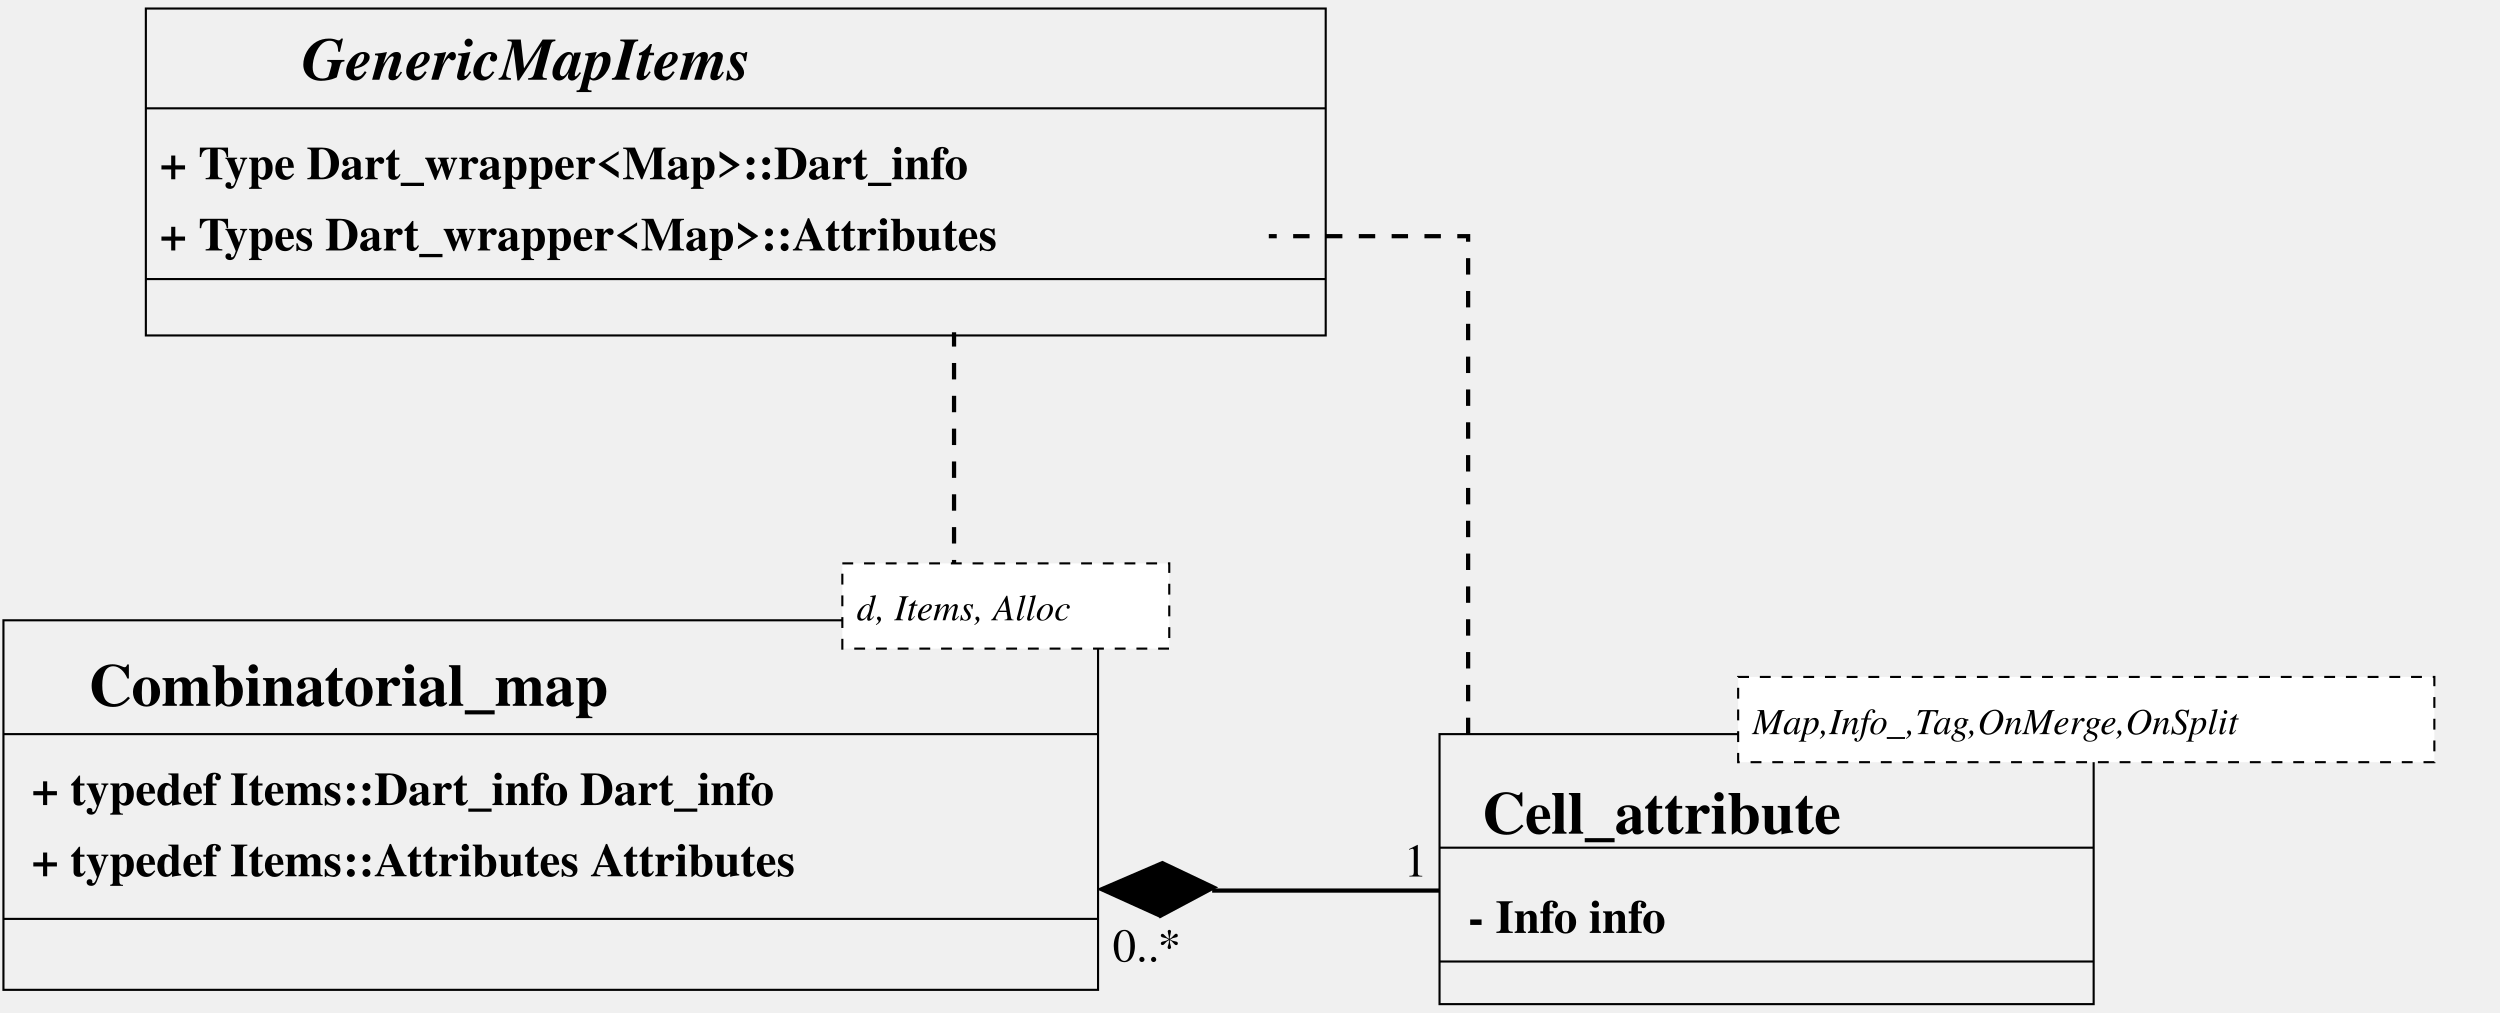
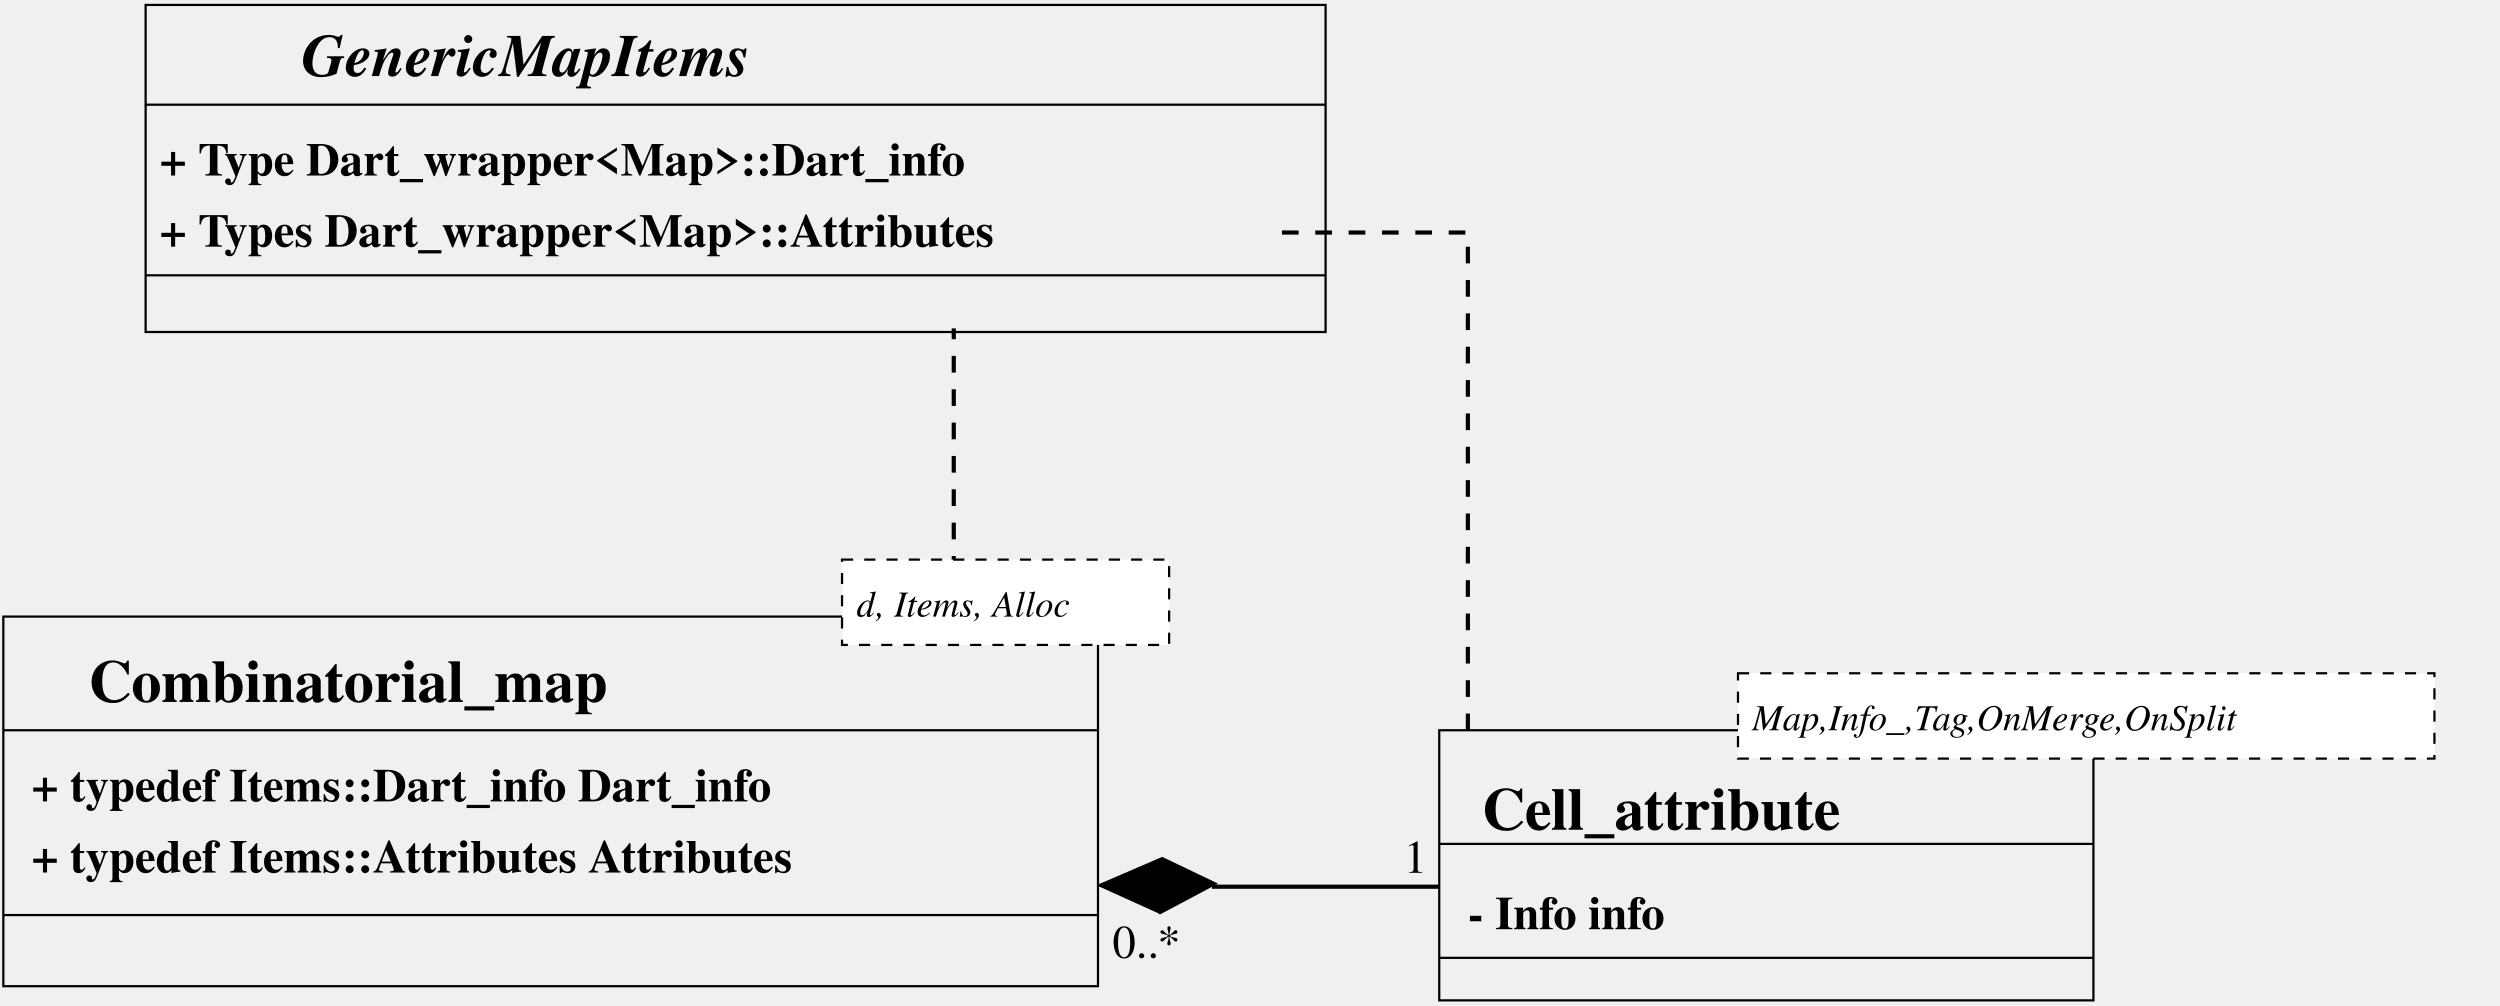
- <svg xmlns="http://www.w3.org/2000/svg" width="7.9in" height="3.2in" viewBox="3766 5250 9444 3785">
-   <g style="stroke-width:.025in; fill:none">
-     <polyline points="9204,8432 11675,8432 " style="stroke:#000000;stroke-width:8; stroke-linejoin:miter; stroke-linecap:butt; " />
-     <polyline points="9204,8862 11675,8862 " style="stroke:#000000;stroke-width:8; stroke-linejoin:miter; stroke-linecap:butt; " />
-     <rect x="9204" y="8003" width="2471" height="1020" rx="0" style="stroke:#000000;stroke-width:8; stroke-linejoin:miter; stroke-linecap:butt; " />
-     <polyline points="4317,5639 8774,5639 " style="stroke:#000000;stroke-width:8; stroke-linejoin:miter; stroke-linecap:butt; " />
-     <polyline points="4317,6284 8774,6284 " style="stroke:#000000;stroke-width:8; stroke-linejoin:miter; stroke-linecap:butt; " />
-     <rect x="4317" y="5262" width="4457" height="1235" rx="0" style="stroke:#000000;stroke-width:8; stroke-linejoin:miter; stroke-linecap:butt; " />
-     <polyline points="3779,8003 7914,8003 " style="stroke:#000000;stroke-width:8; stroke-linejoin:miter; stroke-linecap:butt; " />
-     <polyline points="3779,8701 7914,8701 " style="stroke:#000000;stroke-width:8; stroke-linejoin:miter; stroke-linecap:butt; " />
-     <rect x="3779" y="7573" width="4135" height="1396" rx="0" style="stroke:#000000;stroke-width:8; stroke-linejoin:miter; stroke-linecap:butt; " />
-     <polyline points="9312,8003 9312,6122 8559,6122 " style="stroke:#000000;stroke-width:16; stroke-linejoin:miter; stroke-linecap:butt; stroke-dasharray:62 62;" />
-     <polyline points="8345,8594 9204,8594 " style="stroke:#000000;stroke-width:16; stroke-linejoin:miter; stroke-linecap:butt; " />
-     <polyline points="7913,8591 8157,8486 8359,8582 8145,8696 " style="stroke:#000000;stroke-width:8; stroke-linejoin:miter; stroke-linecap:butt; fill:#000000; " />
-     <polyline points="7370,7407 7370,6485 " style="stroke:#000000;stroke-width:16; stroke-linejoin:miter; stroke-linecap:butt; stroke-dasharray:62 62;" />
-     <text xml:space="preserve" x="9312" y="8754" fill="#000000" font-family="Times" font-style="normal" font-weight="bold" font-size="177" text-anchor="start">- Info info</text>
-     <text xml:space="preserve" x="9365" y="8379" fill="#000000" font-family="Times" font-style="normal" font-weight="bold" font-size="227" text-anchor="start">Cell_attribute</text>
-     <text xml:space="preserve" x="4370" y="6176" fill="#000000" font-family="Times" font-style="normal" font-weight="bold" font-size="177" text-anchor="start">+ Types Dart_wrapper&lt;Map&gt;::Attributes</text>
-     <text xml:space="preserve" x="4370" y="5907" fill="#000000" font-family="Times" font-style="normal" font-weight="bold" font-size="177" text-anchor="start">+ Type Dart_wrapper&lt;Map&gt;::Dart_info</text>
-     <text xml:space="preserve" x="4907" y="5531" fill="#000000" font-family="Times" font-style="italic" font-weight="bold" font-size="227" text-anchor="start">GenericMapItems</text>
-     <text xml:space="preserve" x="4101" y="7896" fill="#000000" font-family="Times" font-style="normal" font-weight="bold" font-size="227" text-anchor="start">Combinatorial_map</text>
-     <text xml:space="preserve" x="3886" y="8271" fill="#000000" font-family="Times" font-style="normal" font-weight="bold" font-size="177" text-anchor="start">+ typedef Items::Dart_info Dart_info</text>
-     <text xml:space="preserve" x="3886" y="8540" fill="#000000" font-family="Times" font-style="normal" font-weight="bold" font-size="177" text-anchor="start">+ typedef Items::Attributes Attributes</text>
-     <text xml:space="preserve" x="7969" y="8862" fill="#000000" font-family="Times" font-style="normal" font-weight="normal" font-size="177" text-anchor="start">0..*</text>
-     <text xml:space="preserve" x="9069" y="8541" fill="#000000" font-family="Times" font-style="normal" font-weight="normal" font-size="177" text-anchor="start">1</text>
-     <rect x="10332" y="7787" width="2630" height="322" rx="0" style="stroke:#000000;stroke-width:8; stroke-linejoin:miter; stroke-linecap:butt; stroke-dasharray:41 41;fill:#ffffff; " />
-     <rect x="6948" y="7358" width="1235" height="322" rx="0" style="stroke:#000000;stroke-width:8; stroke-linejoin:miter; stroke-linecap:butt; stroke-dasharray:41 41;fill:#ffffff; " />
-     <text xml:space="preserve" x="10386" y="8003" fill="#000000" font-family="Times" font-style="italic" font-weight="normal" font-size="139" text-anchor="start">Map,Info_,Tag,OnMerge,OnSplit</text>
-     <text xml:space="preserve" x="7002" y="7573" fill="#000000" font-family="Times" font-style="italic" font-weight="normal" font-size="139" text-anchor="start">d, Items, Alloc</text>
+ <svg xmlns="http://www.w3.org/2000/svg" width="567pt" height="228pt" viewBox="3588 5001 8996 3606">
+   <g fill="none">
+     <polyline points=" 8767,8032 11121,8032" stroke="#000000" stroke-width="8px" />
+     <polyline points=" 8767,8442 11121,8442" stroke="#000000" stroke-width="8px" />
+     <rect x="8767" y="7623" width="2354" height="972" stroke="#000000" stroke-width="8px" />
+     <polyline points=" 4112,5372 8358,5372" stroke="#000000" stroke-width="8px" />
+     <polyline points=" 4112,5986 8358,5986" stroke="#000000" stroke-width="8px" />
+     <rect x="4112" y="5013" width="4246" height="1177" stroke="#000000" stroke-width="8px" />
+     <polyline points=" 3600,7623 7539,7623" stroke="#000000" stroke-width="8px" />
+     <polyline points=" 3600,8288 7539,8288" stroke="#000000" stroke-width="8px" />
+     <rect x="3600" y="7214" width="3939" height="1330" stroke="#000000" stroke-width="8px" />
+     <polyline points=" 8870,7623 8870,5832 8153,5832" stroke="#000000" stroke-width="15px" stroke-dasharray="60 60" />
+     <polyline points=" 7949,8186 8767,8186" stroke="#000000" stroke-width="15px" />
+     <polyline points=" 7538,8183 7770,8083 7962,8175 7759,8283" fill="#000000" stroke="#000000" stroke-width="8px" />
+     <polyline points=" 7020,7056 7020,6177" stroke="#000000" stroke-width="15px" stroke-dasharray="60 60" />
+     <text xml:space="preserve" x="8870" y="8339" fill="#000000" font-family="Times" font-style="normal" font-weight="bold" font-size="168" text-anchor="start">- Info info</text>
+     <text xml:space="preserve" x="8921" y="7981" fill="#000000" font-family="Times" font-style="normal" font-weight="bold" font-size="216" text-anchor="start">Cell_attribute</text>
+     <text xml:space="preserve" x="4163" y="5883" fill="#000000" font-family="Times" font-style="normal" font-weight="bold" font-size="168" text-anchor="start">+ Types Dart_wrapper&lt;Map&gt;::Attributes</text>
+     <text xml:space="preserve" x="4163" y="5627" fill="#000000" font-family="Times" font-style="normal" font-weight="bold" font-size="168" text-anchor="start">+ Type Dart_wrapper&lt;Map&gt;::Dart_info</text>
+     <text xml:space="preserve" x="4674" y="5269" fill="#000000" font-family="Times" font-style="italic" font-weight="bold" font-size="216" text-anchor="start">GenericMapItems</text>
+     <text xml:space="preserve" x="3907" y="7521" fill="#000000" font-family="Times" font-style="normal" font-weight="bold" font-size="216" text-anchor="start">Combinatorial_map</text>
+     <text xml:space="preserve" x="3702" y="7879" fill="#000000" font-family="Times" font-style="normal" font-weight="bold" font-size="168" text-anchor="start">+ typedef Items::Dart_info Dart_info</text>
+     <text xml:space="preserve" x="3702" y="8135" fill="#000000" font-family="Times" font-style="normal" font-weight="bold" font-size="168" text-anchor="start">+ typedef Items::Attributes Attributes</text>
+     <text xml:space="preserve" x="7591" y="8442" fill="#000000" font-family="Times" font-style="normal" font-weight="normal" font-size="168" text-anchor="start">0..*</text>
+     <text xml:space="preserve" x="8639" y="8136" fill="#000000" font-family="Times" font-style="normal" font-weight="normal" font-size="168" text-anchor="start">1</text>
+     <rect x="9842" y="7418" width="2506" height="307" fill="#ffffff" stroke="#000000" stroke-width="8px" stroke-dasharray="40 40" />
+     <rect x="6618" y="7009" width="1177" height="307" fill="#ffffff" stroke="#000000" stroke-width="8px" stroke-dasharray="40 40" />
+     <text xml:space="preserve" x="9893" y="7623" fill="#000000" font-family="Times" font-style="italic" font-weight="normal" font-size="132" text-anchor="start">Map,Info_,Tag,OnMerge,OnSplit</text>
+     <text xml:space="preserve" x="6670" y="7214" fill="#000000" font-family="Times" font-style="italic" font-weight="normal" font-size="132" text-anchor="start">d, Items, Alloc</text>
  </g>
</svg>
